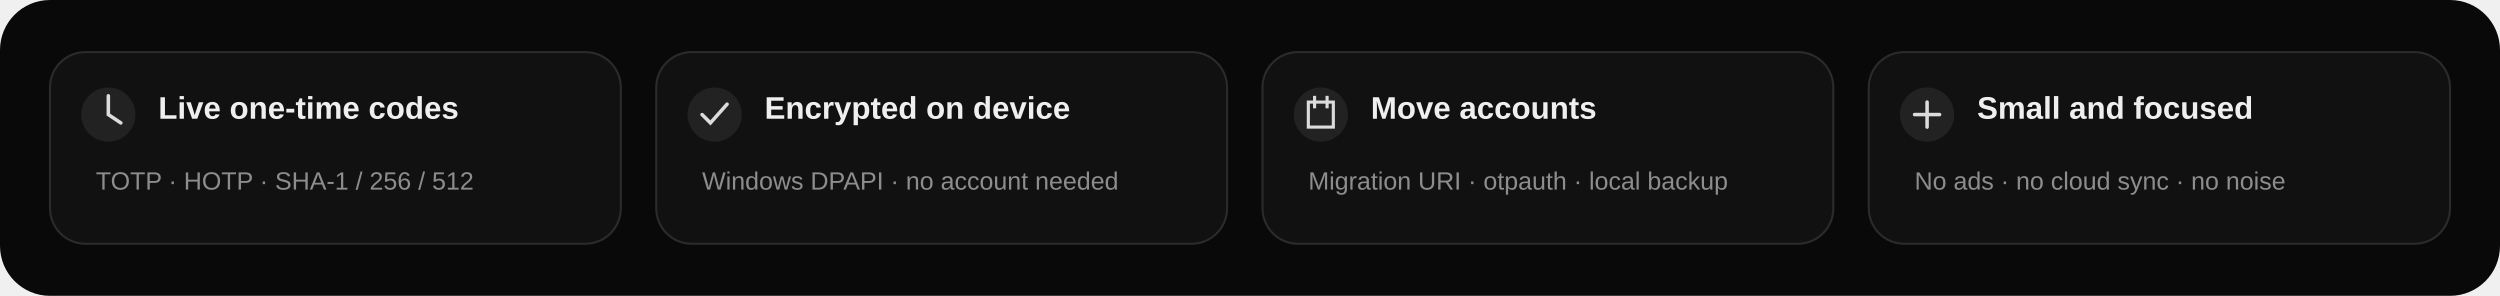
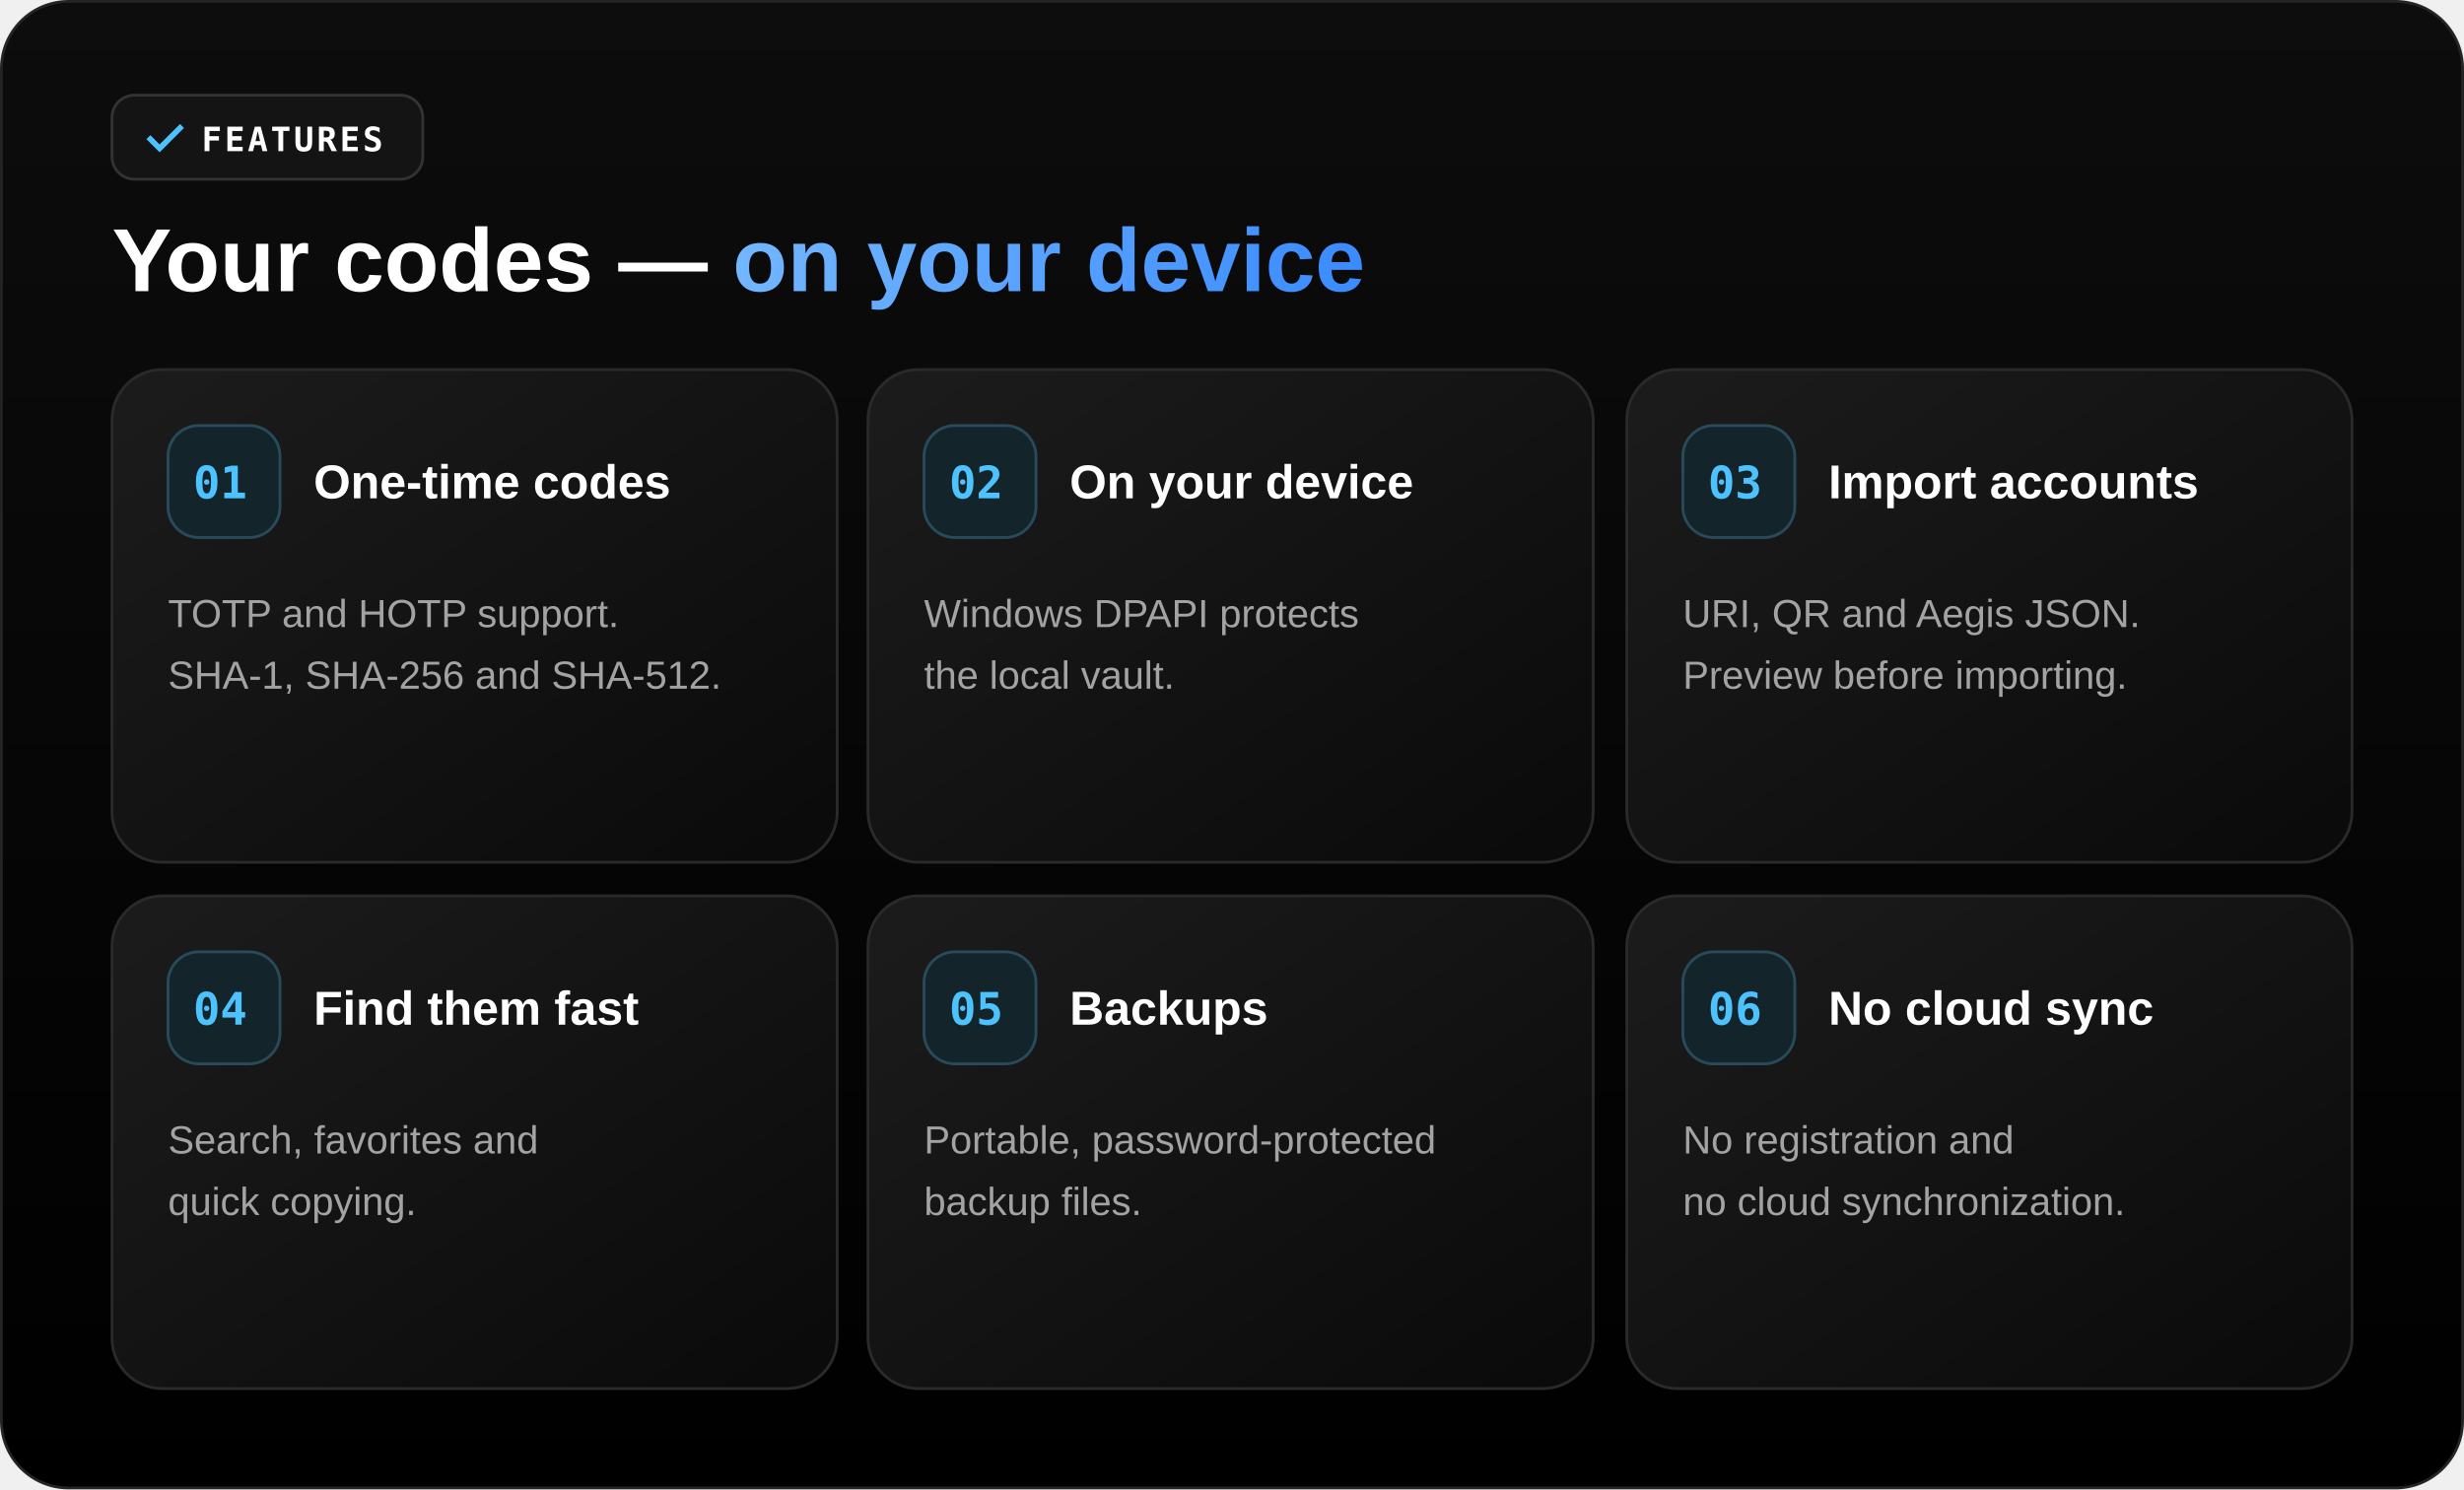
- <svg xmlns="http://www.w3.org/2000/svg" width="1200" height="142" viewBox="0 0 1200 142" fill="none">
-   <rect width="1200" height="142" rx="24" fill="#090909" />
+ <svg xmlns="http://www.w3.org/2000/svg" width="880" height="532" viewBox="0 0 880 532" role="img" aria-label="WinOTP features">
+   <defs>
+     <linearGradient id="bg" x2="0" y2="1">
+       <stop stop-color="#0d0d0d" />
+       <stop offset="1" stop-color="#000" />
+     </linearGradient>
+     <linearGradient id="card" x2="1" y2="1">
+       <stop stop-color="#1c1c1c" />
+       <stop offset="1" stop-color="#0a0a0a" />
+     </linearGradient>
+     <linearGradient id="blue">
+       <stop stop-color="#a8e1ff" />
+       <stop offset="1" stop-color="#3b8bff" />
+     </linearGradient>
+   </defs>
+   <rect x=".5" y=".5" width="879" height="531" rx="24" fill="url(#bg)" stroke="#242424" />
  <g font-family="Segoe UI,Arial,sans-serif">
-     <g transform="translate(24 25)">
-       <rect width="274" height="92" rx="17" fill="#111111" stroke="#2B2B2B" />
-       <circle cx="28" cy="30" r="13" fill="#222222" />
-       <path d="M28 21v9l6 4" stroke="#DCDCDC" stroke-width="1.7" stroke-linecap="round" />
-       <text x="52" y="32" fill="#EFEFEF" font-size="15" font-weight="600">Live one-time codes</text>
-       <text x="22" y="66" fill="#8D8D8D" font-size="12">TOTP · HOTP · SHA-1 / 256 / 512</text>
+     <rect x="40" y="34" width="111" height="30" rx="8" fill="#141414" stroke="#333" />
+     <path d="M53 49l4 4 8-8" fill="none" stroke="#4cc2ff" stroke-width="2" />
+     <text x="72" y="54" font-family="Consolas,monospace" font-size="12" font-weight="700" letter-spacing="1" fill="#fff">FEATURES</text>
+     <text x="40" y="104" font-size="32" font-weight="800" fill="#fff">Your codes — <tspan fill="url(#blue)">on your device</tspan>
+     </text>
+     <g fill="url(#card)" stroke="#2a2a2a">
+       <rect x="40" y="132" width="259" height="176" rx="18" />
+       <rect x="310" y="132" width="259" height="176" rx="18" />
+       <rect x="581" y="132" width="259" height="176" rx="18" />
+       <rect x="40" y="320" width="259" height="176" rx="18" />
+       <rect x="310" y="320" width="259" height="176" rx="18" />
+       <rect x="581" y="320" width="259" height="176" rx="18" />
    </g>
-     <g transform="translate(315 25)">
-       <rect width="274" height="92" rx="17" fill="#111111" stroke="#2B2B2B" />
-       <circle cx="28" cy="30" r="13" fill="#222222" />
-       <path d="M22 30l4 4 8-9" stroke="#DCDCDC" stroke-width="1.7" stroke-linecap="round" />
-       <text x="52" y="32" fill="#EFEFEF" font-size="15" font-weight="600">Encrypted on device</text>
-       <text x="22" y="66" fill="#8D8D8D" font-size="12">Windows DPAPI · no account needed</text>
+     <g fill="#14242b" stroke="#284b5b">
+       <rect x="60" y="152" width="40" height="40" rx="11" />
+       <rect x="330" y="152" width="40" height="40" rx="11" />
+       <rect x="601" y="152" width="40" height="40" rx="11" />
+       <rect x="60" y="340" width="40" height="40" rx="11" />
+       <rect x="330" y="340" width="40" height="40" rx="11" />
+       <rect x="601" y="340" width="40" height="40" rx="11" />
    </g>
-     <g transform="translate(606 25)">
-       <rect width="274" height="92" rx="17" fill="#111111" stroke="#2B2B2B" />
-       <circle cx="28" cy="30" r="13" fill="#222222" />
-       <path d="M22 24h12v12H22zM25 21v6M31 21v6" stroke="#DCDCDC" stroke-width="1.5" />
-       <text x="52" y="32" fill="#EFEFEF" font-size="15" font-weight="600">Move accounts</text>
-       <text x="22" y="66" fill="#8D8D8D" font-size="12">Migration URI · otpauth · local backup</text>
+     <g fill="#4cc2ff" font-family="Consolas,monospace" font-size="16" font-weight="700">
+       <text x="69" y="178">01</text>
+       <text x="339" y="178">02</text>
+       <text x="610" y="178">03</text>
+       <text x="69" y="366">04</text>
+       <text x="339" y="366">05</text>
+       <text x="610" y="366">06</text>
    </g>
-     <g transform="translate(897 25)">
-       <rect width="279" height="92" rx="17" fill="#111111" stroke="#2B2B2B" />
-       <circle cx="28" cy="30" r="13" fill="#222222" />
-       <path d="M22 30h12M28 24v12" stroke="#DCDCDC" stroke-width="1.7" stroke-linecap="round" />
-       <text x="52" y="32" fill="#EFEFEF" font-size="15" font-weight="600">Small and focused</text>
-       <text x="22" y="66" fill="#8D8D8D" font-size="12">No ads · no cloud sync · no noise</text>
+     <g fill="#fff" font-size="17" font-weight="700">
+       <text x="112" y="178">One-time codes</text>
+       <text x="382" y="178">On your device</text>
+       <text x="653" y="178">Import accounts</text>
+       <text x="112" y="366">Find them fast</text>
+       <text x="382" y="366">Backups</text>
+       <text x="653" y="366">No cloud sync</text>
+     </g>
+     <g fill="#a3a3a3" font-size="14">
+       <text x="60" y="224">TOTP and HOTP support.</text>
+       <text x="60" y="246">SHA-1, SHA-256 and SHA-512.</text>
+       <text x="330" y="224">Windows DPAPI protects</text>
+       <text x="330" y="246">the local vault.</text>
+       <text x="601" y="224">URI, QR and Aegis JSON.</text>
+       <text x="601" y="246">Preview before importing.</text>
+       <text x="60" y="412">Search, favorites and</text>
+       <text x="60" y="434">quick copying.</text>
+       <text x="330" y="412">Portable, password-protected</text>
+       <text x="330" y="434">backup files.</text>
+       <text x="601" y="412">No registration and</text>
+       <text x="601" y="434">no cloud synchronization.</text>
    </g>
  </g>
</svg>
